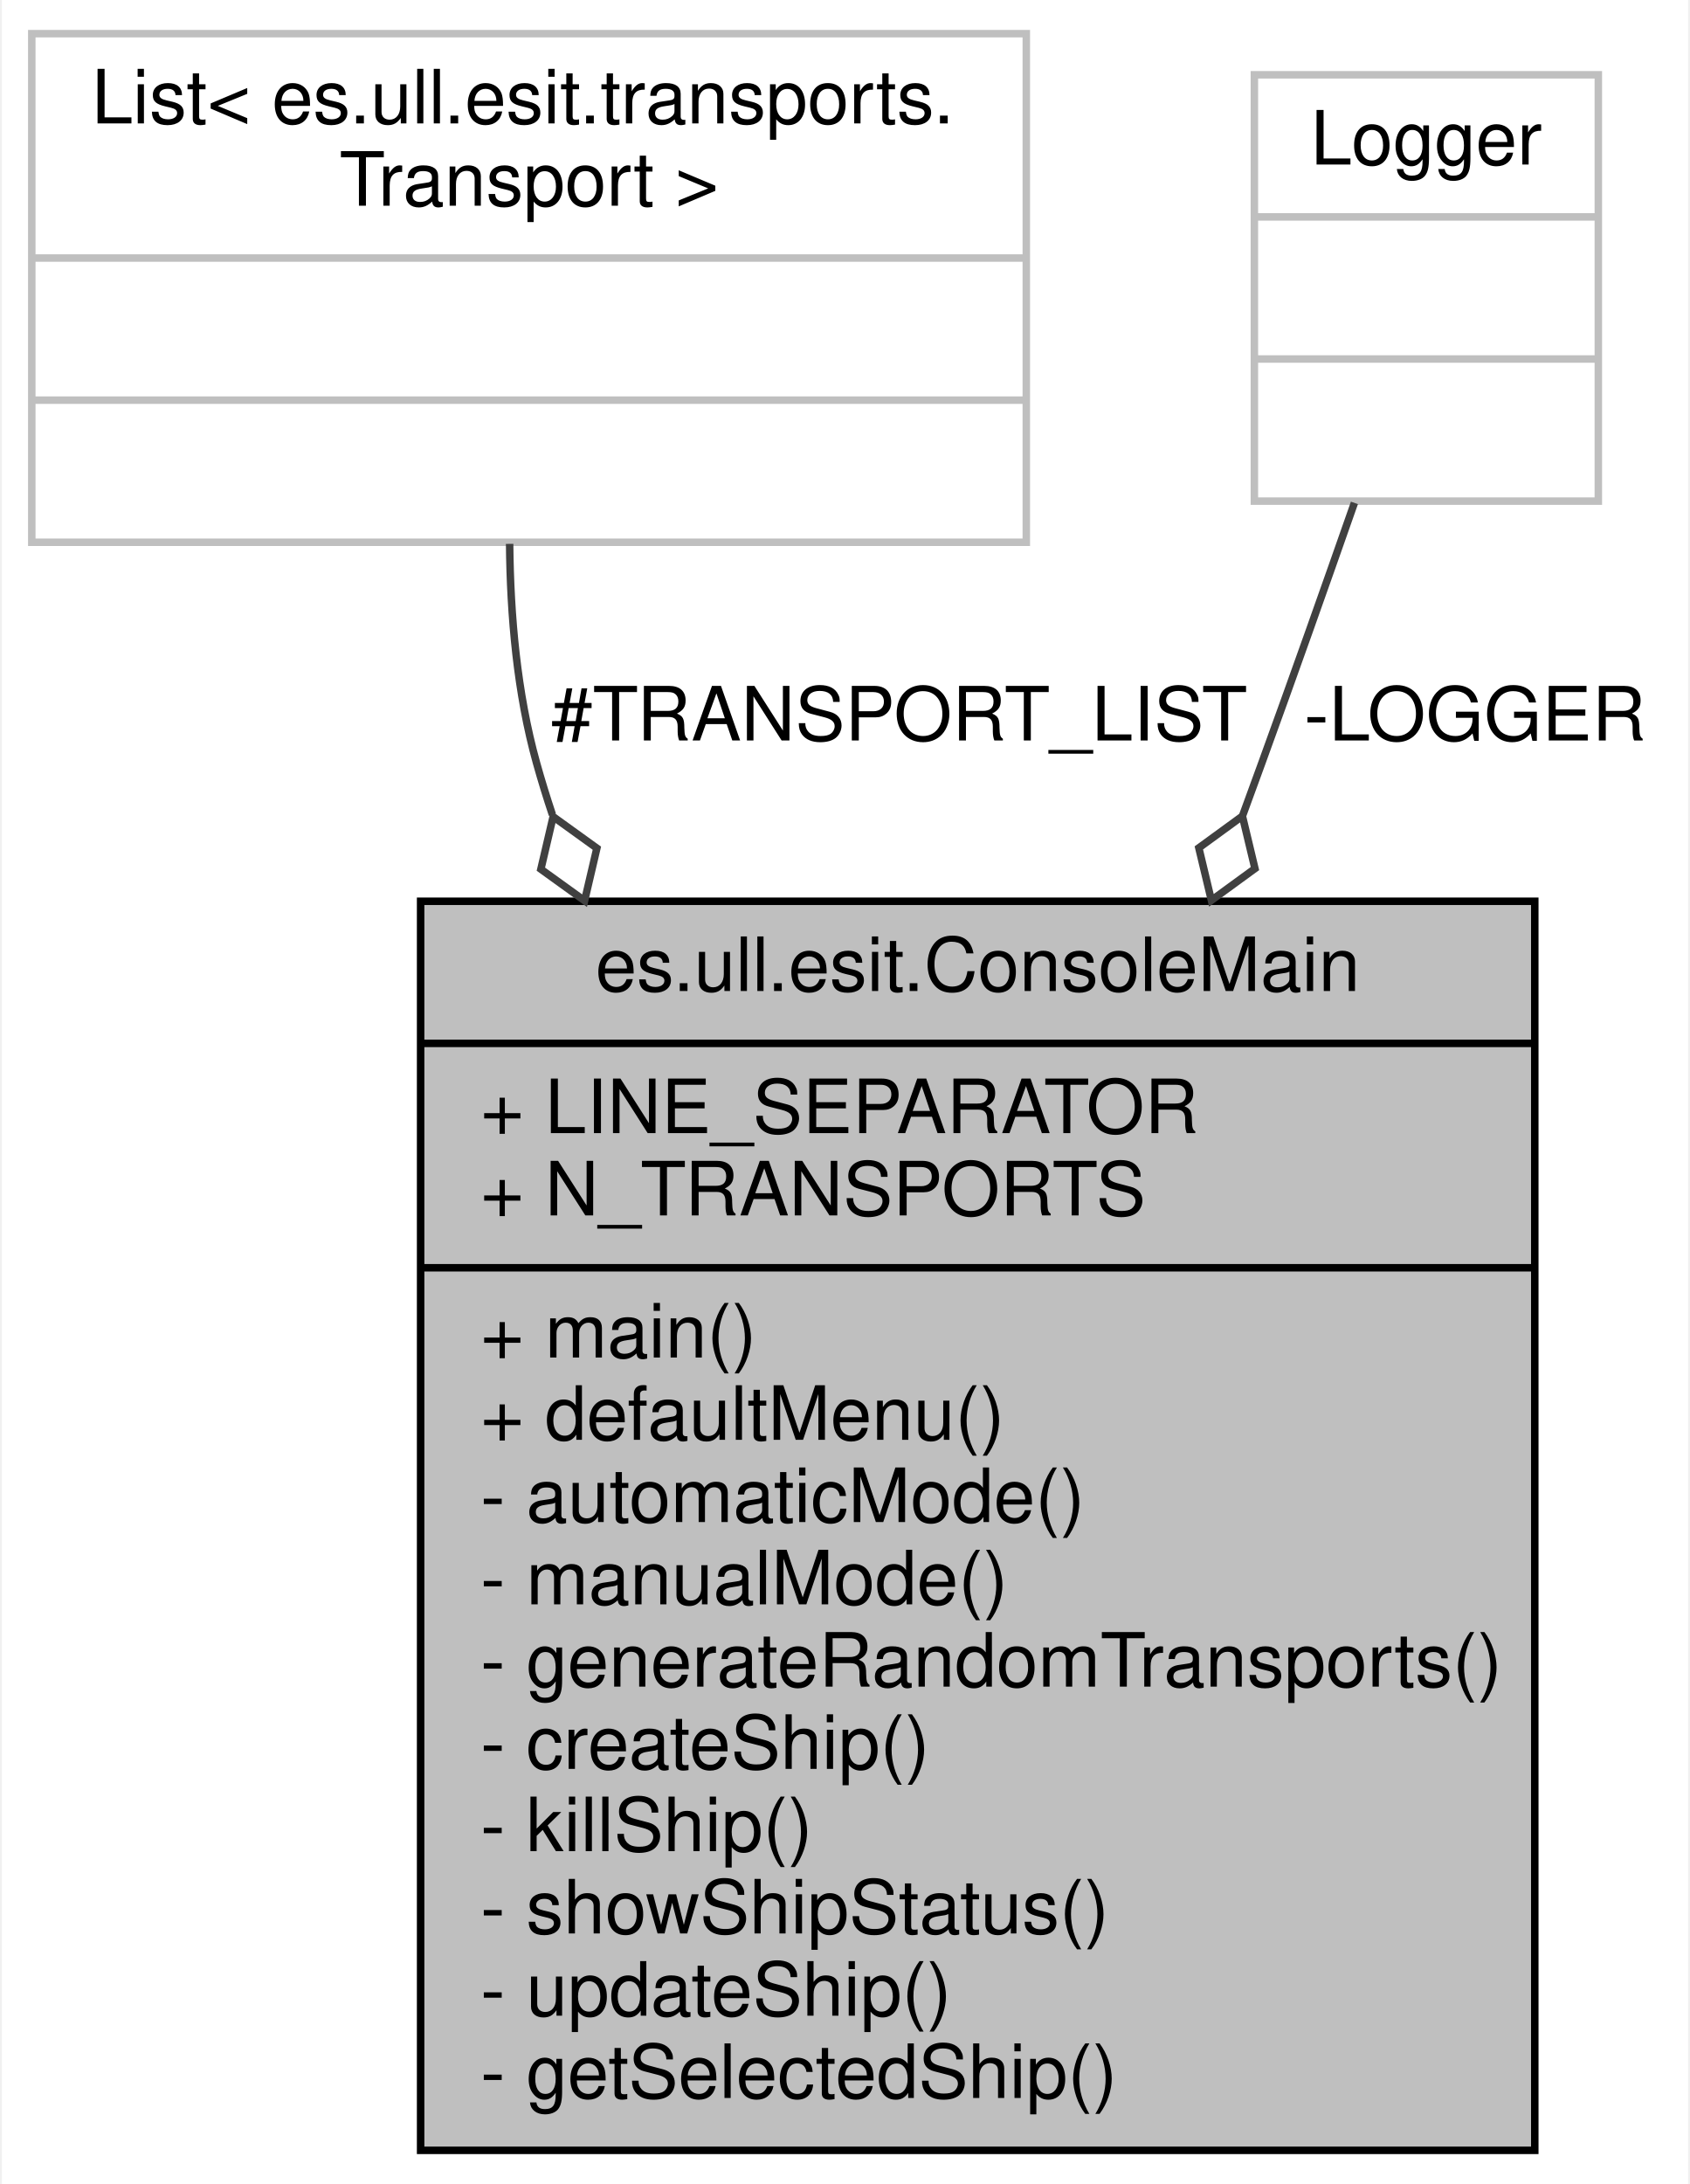
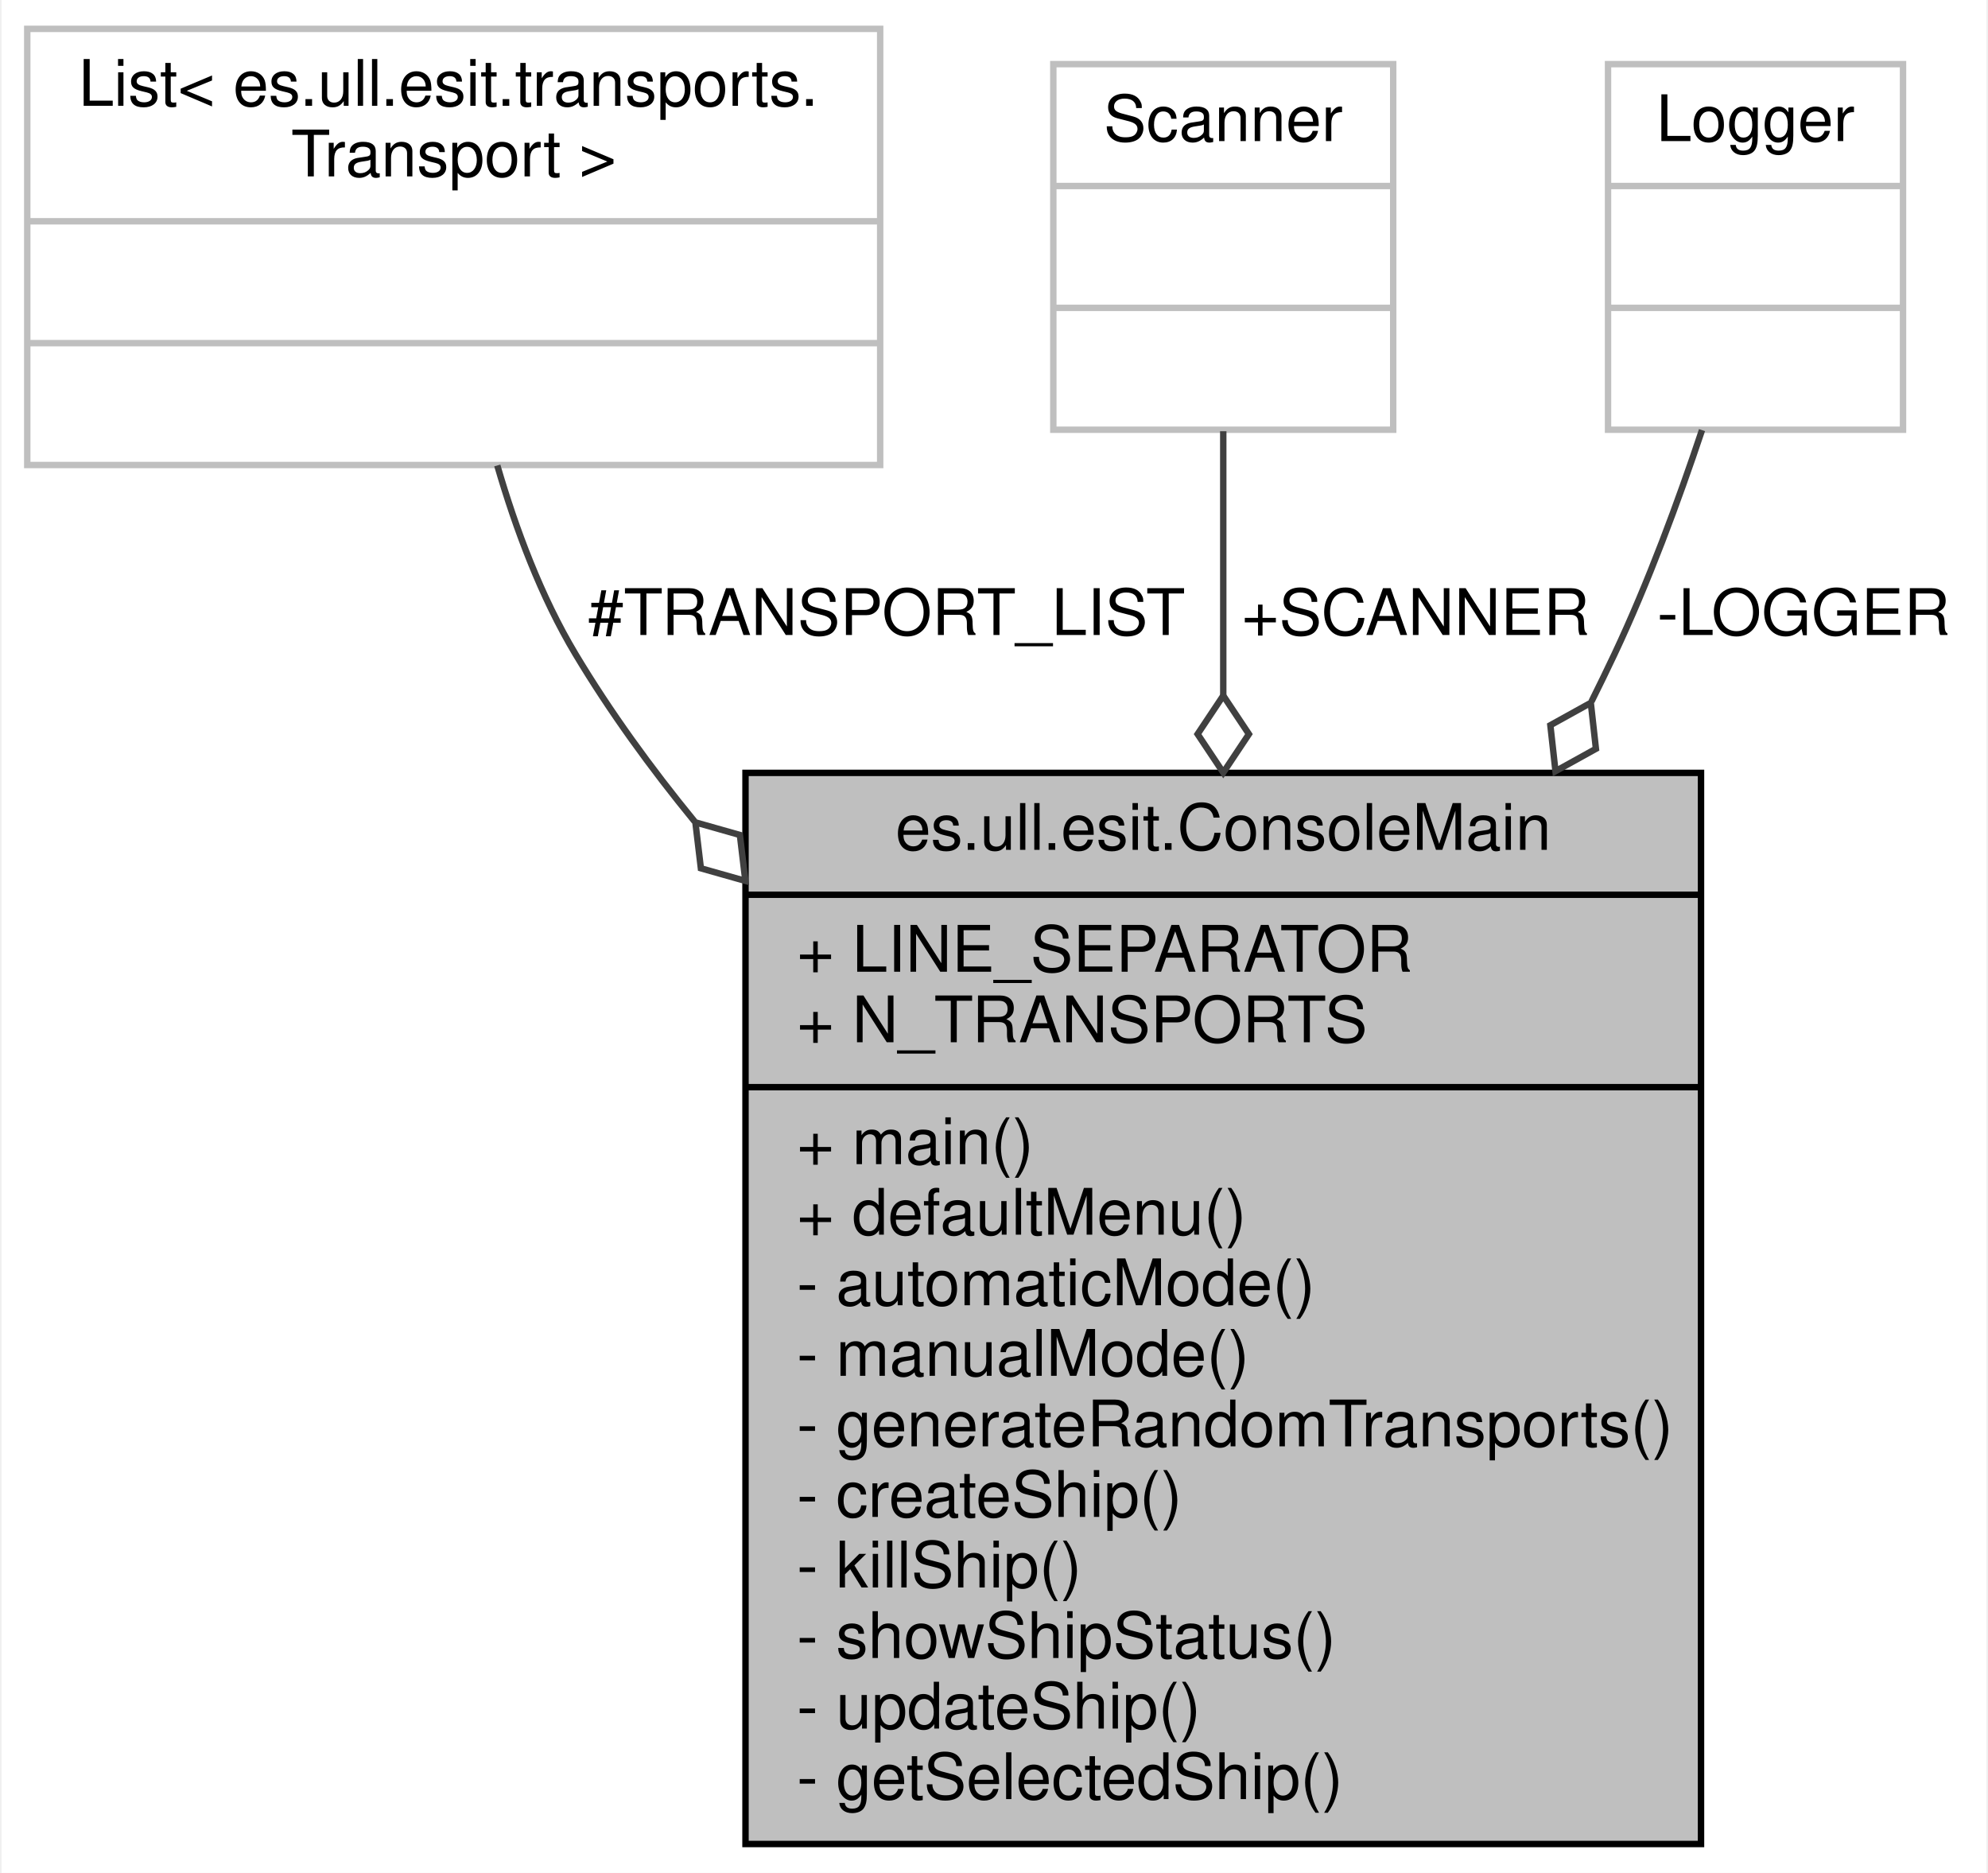
- <svg xmlns="http://www.w3.org/2000/svg" width="226pt" height="292pt" viewBox="0.00 0.00 225.50 292.00">
+ <svg xmlns="http://www.w3.org/2000/svg" width="310pt" height="292pt" viewBox="0.00 0.00 309.50 292.00">
  <g id="graph0" class="graph" transform="scale(1 1) rotate(0) translate(4 288)">
-     <polygon fill="white" stroke="none" points="-4,4 -4,-288 221.5,-288 221.5,4 -4,4" />
+     <polygon fill="white" stroke="none" points="-4,4 -4,-288 305.5,-288 305.5,4 -4,4" />
    <g id="node1" class="node">
-       <polygon fill="#bfbfbf" stroke="black" points="52,-0.5 52,-167.5 201,-167.5 201,-0.5 52,-0.5" />
-       <text text-anchor="middle" x="126.5" y="-155.5" font-family="Helvetica,sans-Serif" font-size="10.00">es.ull.esit.ConsoleMain</text>
-       <polyline fill="none" stroke="black" points="52,-148.5 201,-148.5 " />
-       <text text-anchor="start" x="60" y="-136.5" font-family="Helvetica,sans-Serif" font-size="10.00">+ LINE_SEPARATOR</text>
-       <text text-anchor="start" x="60" y="-125.5" font-family="Helvetica,sans-Serif" font-size="10.00">+ N_TRANSPORTS</text>
-       <polyline fill="none" stroke="black" points="52,-118.5 201,-118.5 " />
-       <text text-anchor="start" x="60" y="-106.5" font-family="Helvetica,sans-Serif" font-size="10.00">+ main()</text>
-       <text text-anchor="start" x="60" y="-95.5" font-family="Helvetica,sans-Serif" font-size="10.00">+ defaultMenu()</text>
-       <text text-anchor="start" x="60" y="-84.5" font-family="Helvetica,sans-Serif" font-size="10.00">- automaticMode()</text>
-       <text text-anchor="start" x="60" y="-73.5" font-family="Helvetica,sans-Serif" font-size="10.00">- manualMode()</text>
-       <text text-anchor="start" x="60" y="-62.5" font-family="Helvetica,sans-Serif" font-size="10.00">- generateRandomTransports()</text>
-       <text text-anchor="start" x="60" y="-51.5" font-family="Helvetica,sans-Serif" font-size="10.00">- createShip()</text>
-       <text text-anchor="start" x="60" y="-40.5" font-family="Helvetica,sans-Serif" font-size="10.00">- killShip()</text>
-       <text text-anchor="start" x="60" y="-29.5" font-family="Helvetica,sans-Serif" font-size="10.00">- showShipStatus()</text>
-       <text text-anchor="start" x="60" y="-18.5" font-family="Helvetica,sans-Serif" font-size="10.00">- updateShip()</text>
-       <text text-anchor="start" x="60" y="-7.5" font-family="Helvetica,sans-Serif" font-size="10.00">- getSelectedShip()</text>
+       <polygon fill="#bfbfbf" stroke="black" points="112,-0.5 112,-167.5 261,-167.5 261,-0.5 112,-0.5" />
+       <text text-anchor="middle" x="186.5" y="-155.5" font-family="Helvetica,sans-Serif" font-size="10.00">es.ull.esit.ConsoleMain</text>
+       <polyline fill="none" stroke="black" points="112,-148.5 261,-148.5 " />
+       <text text-anchor="start" x="120" y="-136.5" font-family="Helvetica,sans-Serif" font-size="10.00">+ LINE_SEPARATOR</text>
+       <text text-anchor="start" x="120" y="-125.5" font-family="Helvetica,sans-Serif" font-size="10.00">+ N_TRANSPORTS</text>
+       <polyline fill="none" stroke="black" points="112,-118.5 261,-118.5 " />
+       <text text-anchor="start" x="120" y="-106.5" font-family="Helvetica,sans-Serif" font-size="10.00">+ main()</text>
+       <text text-anchor="start" x="120" y="-95.5" font-family="Helvetica,sans-Serif" font-size="10.00">+ defaultMenu()</text>
+       <text text-anchor="start" x="120" y="-84.5" font-family="Helvetica,sans-Serif" font-size="10.00">- automaticMode()</text>
+       <text text-anchor="start" x="120" y="-73.5" font-family="Helvetica,sans-Serif" font-size="10.00">- manualMode()</text>
+       <text text-anchor="start" x="120" y="-62.5" font-family="Helvetica,sans-Serif" font-size="10.00">- generateRandomTransports()</text>
+       <text text-anchor="start" x="120" y="-51.5" font-family="Helvetica,sans-Serif" font-size="10.00">- createShip()</text>
+       <text text-anchor="start" x="120" y="-40.5" font-family="Helvetica,sans-Serif" font-size="10.00">- killShip()</text>
+       <text text-anchor="start" x="120" y="-29.5" font-family="Helvetica,sans-Serif" font-size="10.00">- showShipStatus()</text>
+       <text text-anchor="start" x="120" y="-18.5" font-family="Helvetica,sans-Serif" font-size="10.00">- updateShip()</text>
+       <text text-anchor="start" x="120" y="-7.5" font-family="Helvetica,sans-Serif" font-size="10.00">- getSelectedShip()</text>
    </g>
    <g id="node2" class="node">
      <polygon fill="white" stroke="#bfbfbf" points="0,-215.5 0,-283.5 133,-283.5 133,-215.5 0,-215.5" />
      <text text-anchor="start" x="8" y="-271.5" font-family="Helvetica,sans-Serif" font-size="10.00">List&lt; es.ull.esit.transports.</text>
      <text text-anchor="middle" x="66.5" y="-260.5" font-family="Helvetica,sans-Serif" font-size="10.00">Transport &gt;</text>
      <polyline fill="none" stroke="#bfbfbf" points="0,-253.5 133,-253.5 " />
      <text text-anchor="middle" x="66.5" y="-241.5" font-family="Helvetica,sans-Serif" font-size="10.00"> </text>
      <polyline fill="none" stroke="#bfbfbf" points="0,-234.5 133,-234.5 " />
      <text text-anchor="middle" x="66.5" y="-222.5" font-family="Helvetica,sans-Serif" font-size="10.00"> </text>
    </g>
    <g id="edge1" class="edge">
-       <path fill="none" stroke="#404040" d="M63.905,-215.286C63.99,-205.691 64.902,-195.302 67.5,-186 68.145,-183.69 68.857,-181.377 69.626,-179.068" />
-       <polygon fill="none" stroke="#404040" points="69.722,-178.813 68.08,-171.791 73.93,-167.574 75.572,-174.596 69.722,-178.813" />
-       <text text-anchor="middle" x="116" y="-189" font-family="Helvetica,sans-Serif" font-size="10.00"> #TRANSPORT_LIST</text>
+       <path fill="none" stroke="#404040" d="M73.295,-215.43C76.17,-205.536 80.133,-194.948 85.5,-186 90.875,-177.038 97.217,-168.29 104.063,-159.928" />
+       <polygon fill="none" stroke="#404040" points="104.186,-159.784 105.042,-152.624 111.98,-150.661 111.124,-157.821 104.186,-159.784" />
+       <text text-anchor="middle" x="134" y="-189" font-family="Helvetica,sans-Serif" font-size="10.00"> #TRANSPORT_LIST</text>
    </g>
    <g id="node3" class="node">
-       <polygon fill="white" stroke="#bfbfbf" points="163.5,-221 163.5,-278 209.5,-278 209.5,-221 163.5,-221" />
-       <text text-anchor="middle" x="186.5" y="-266" font-family="Helvetica,sans-Serif" font-size="10.00">Logger</text>
-       <polyline fill="none" stroke="#bfbfbf" points="163.5,-259 209.5,-259 " />
+       <polygon fill="white" stroke="#bfbfbf" points="160,-221 160,-278 213,-278 213,-221 160,-221" />
+       <text text-anchor="middle" x="186.5" y="-266" font-family="Helvetica,sans-Serif" font-size="10.00">Scanner</text>
+       <polyline fill="none" stroke="#bfbfbf" points="160,-259 213,-259 " />
      <text text-anchor="middle" x="186.5" y="-247" font-family="Helvetica,sans-Serif" font-size="10.00"> </text>
-       <polyline fill="none" stroke="#bfbfbf" points="163.5,-240 209.5,-240 " />
+       <polyline fill="none" stroke="#bfbfbf" points="160,-240 213,-240 " />
      <text text-anchor="middle" x="186.5" y="-228" font-family="Helvetica,sans-Serif" font-size="10.00"> </text>
    </g>
    <g id="edge2" class="edge">
-       <path fill="none" stroke="#404040" d="M176.88,-220.764C173.076,-209.903 168.632,-197.35 164.5,-186 163.649,-183.662 162.784,-181.295 161.908,-178.907" />
-       <polygon fill="none" stroke="#404040" points="161.9,-178.885 156.072,-174.638 157.751,-167.625 163.579,-171.872 161.9,-178.885" />
-       <text text-anchor="middle" x="193" y="-189" font-family="Helvetica,sans-Serif" font-size="10.00"> -LOGGER</text>
+       <path fill="none" stroke="#404040" d="M186.5,-220.764C186.5,-209.046 186.5,-194.648 186.5,-179.656" />
+       <polygon fill="none" stroke="#404040" points="186.5,-179.545 182.5,-173.545 186.5,-167.545 190.5,-173.545 186.5,-179.545" />
+       <text text-anchor="middle" x="216.5" y="-189" font-family="Helvetica,sans-Serif" font-size="10.00"> +SCANNER</text>
+     </g>
+     <g id="node4" class="node">
+       <polygon fill="white" stroke="#bfbfbf" points="246.5,-221 246.5,-278 292.5,-278 292.5,-221 246.5,-221" />
+       <text text-anchor="middle" x="269.5" y="-266" font-family="Helvetica,sans-Serif" font-size="10.00">Logger</text>
+       <polyline fill="none" stroke="#bfbfbf" points="246.5,-259 292.5,-259 " />
+       <text text-anchor="middle" x="269.5" y="-247" font-family="Helvetica,sans-Serif" font-size="10.00"> </text>
+       <polyline fill="none" stroke="#bfbfbf" points="246.5,-240 292.5,-240 " />
+       <text text-anchor="middle" x="269.5" y="-228" font-family="Helvetica,sans-Serif" font-size="10.00"> </text>
+     </g>
+     <g id="edge3" class="edge">
+       <path fill="none" stroke="#404040" d="M261.155,-220.941C257.458,-209.876 252.753,-197.131 247.5,-186 246.346,-183.554 245.148,-181.092 243.915,-178.621" />
+       <polygon fill="none" stroke="#404040" points="243.813,-178.423 237.505,-174.929 238.304,-167.762 244.612,-171.256 243.813,-178.423" />
+       <text text-anchor="middle" x="277" y="-189" font-family="Helvetica,sans-Serif" font-size="10.00"> -LOGGER</text>
    </g>
  </g>
</svg>
